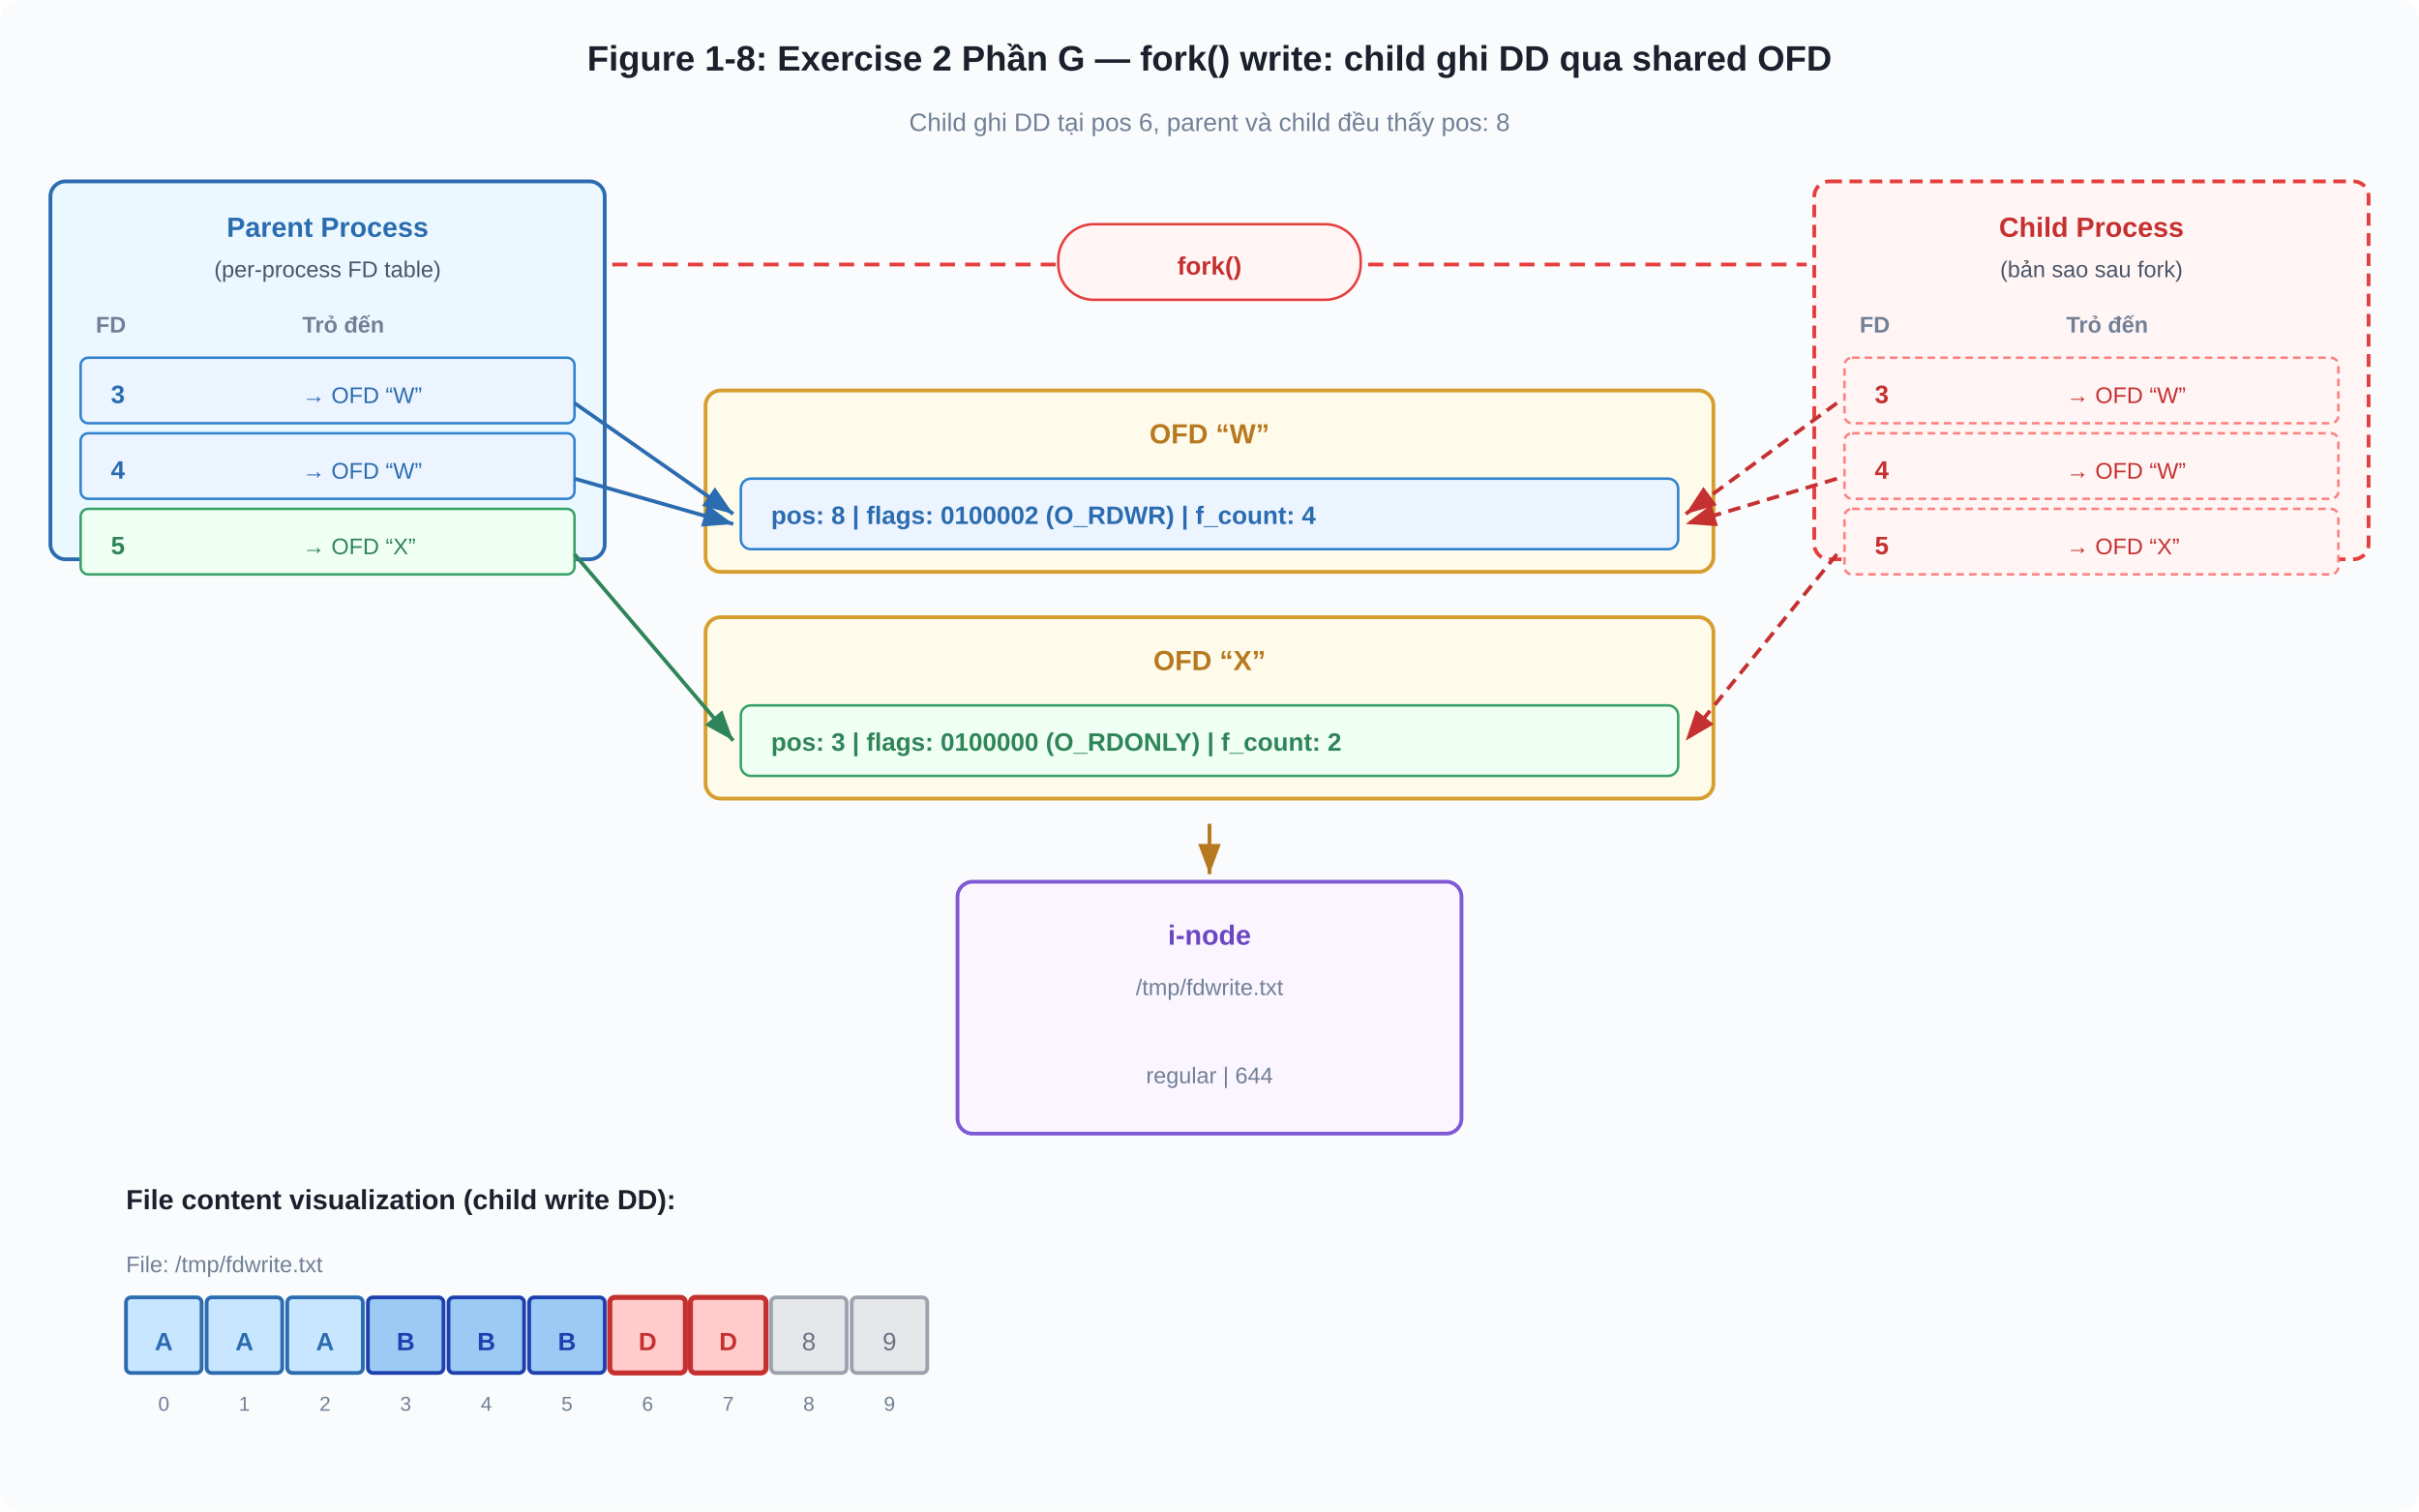
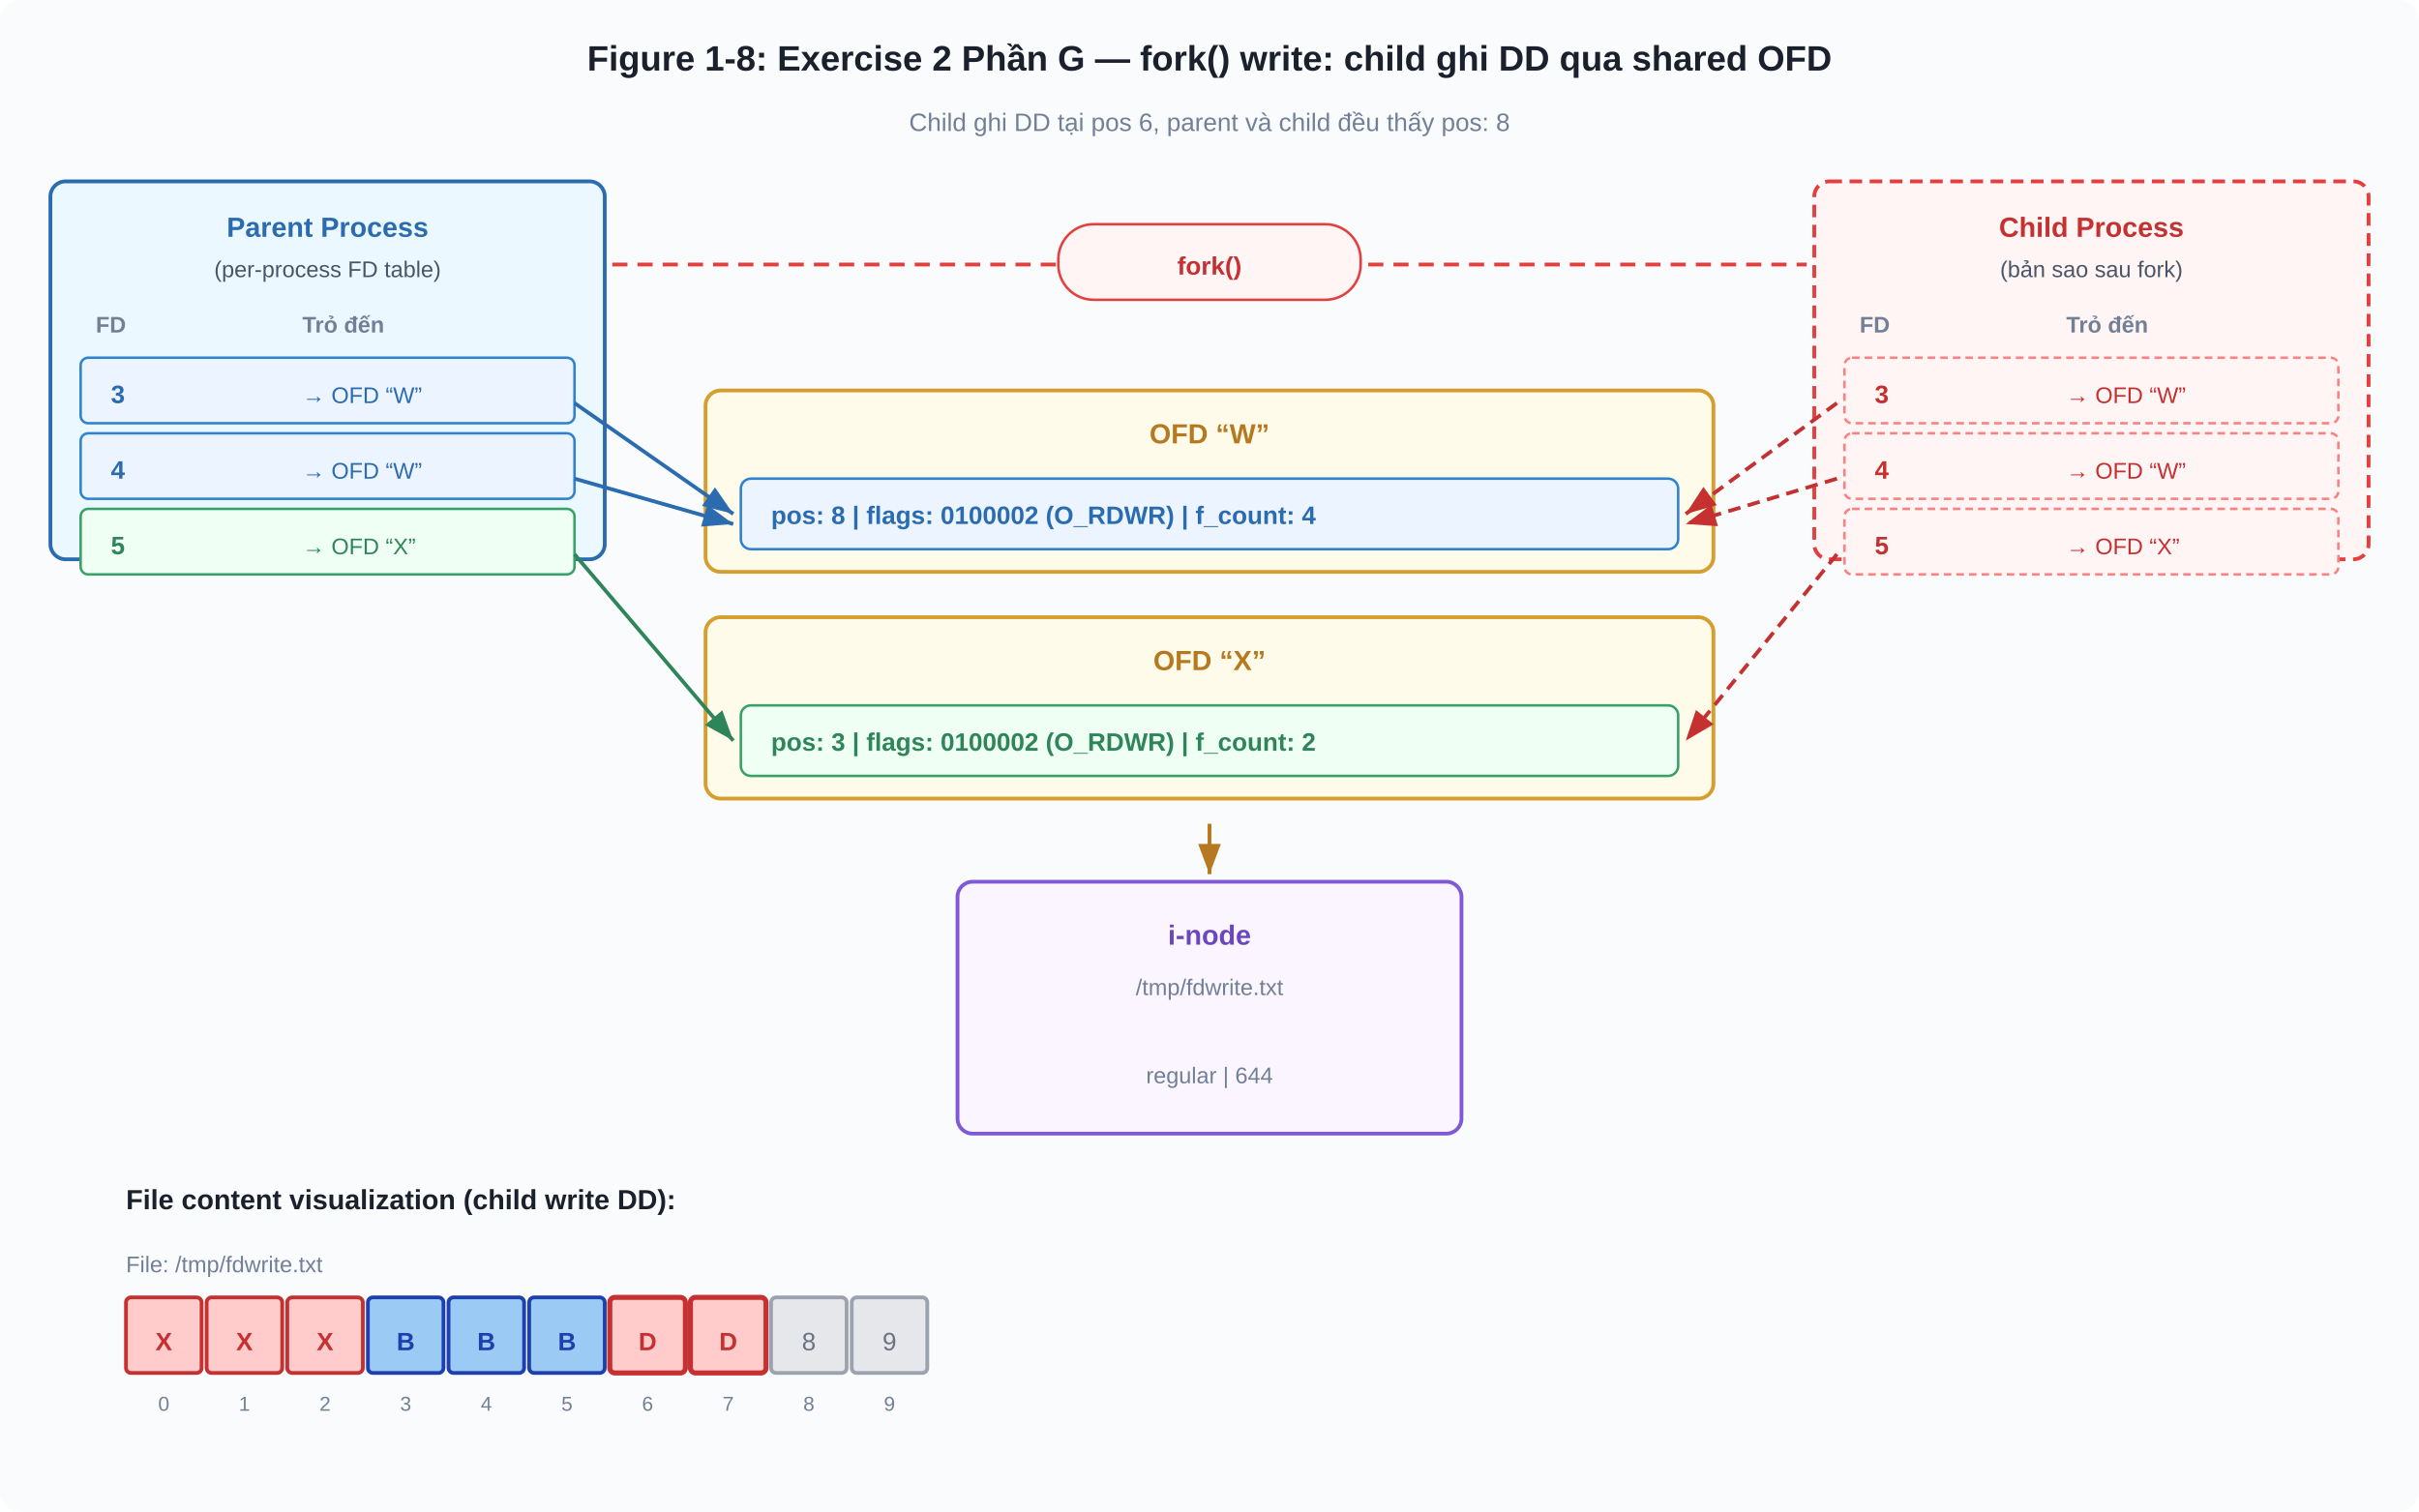
<svg xmlns="http://www.w3.org/2000/svg" viewBox="0 0 960 600" font-family="'Liberation Sans', 'DejaVu Sans', 'Noto Sans', Arial, Helvetica, sans-serif">
  <defs>
    <marker id="arr" markerWidth="8" markerHeight="6" refX="8" refY="3" orient="auto">
      <path d="M0,0 L8,3 L0,6 Z" fill="#4A5568" />
    </marker>
    <marker id="arr-b" markerWidth="8" markerHeight="6" refX="8" refY="3" orient="auto">
      <path d="M0,0 L8,3 L0,6 Z" fill="#2B6CB0" />
    </marker>
    <marker id="arr-g" markerWidth="8" markerHeight="6" refX="8" refY="3" orient="auto">
      <path d="M0,0 L8,3 L0,6 Z" fill="#2F855A" />
    </marker>
    <marker id="arr-o" markerWidth="8" markerHeight="6" refX="8" refY="3" orient="auto">
      <path d="M0,0 L8,3 L0,6 Z" fill="#B7791F" />
    </marker>
    <marker id="arr-r" markerWidth="8" markerHeight="6" refX="8" refY="3" orient="auto">
      <path d="M0,0 L8,3 L0,6 Z" fill="#C53030" />
    </marker>
  </defs>
  <rect width="960" height="600" fill="#FAFBFC" rx="8" />
  <text x="480" y="28" text-anchor="middle" font-size="14" font-weight="bold" fill="#1A202C">Figure 1-8: Exercise 2 Phần G — fork() write: child ghi DD qua shared OFD</text>
  <text x="480" y="52" text-anchor="middle" font-size="10" fill="#718096">Child ghi DD tại pos 6, parent và child đều thấy pos: 8</text>
  <rect x="20" y="72" width="220" height="150" fill="#EBF8FF" stroke="#2B6CB0" stroke-width="1.5" rx="6" />
  <text x="130" y="94" text-anchor="middle" font-size="11" font-weight="bold" fill="#2B6CB0">Parent Process</text>
  <text x="130" y="110" text-anchor="middle" font-size="9" fill="#4A5568">(per-process FD table)</text>
  <text x="38" y="132" font-size="9" font-weight="bold" fill="#718096">FD</text>
  <text x="120" y="132" font-size="9" font-weight="bold" fill="#718096">Trỏ đến</text>
  <rect x="32" y="142" width="196" height="26" fill="#EBF4FF" stroke="#3182CE" rx="3" />
  <text x="44" y="160" font-size="10" font-weight="bold" fill="#2B6CB0">3</text>
  <text x="120" y="160" font-size="9" fill="#2B6CB0">→ OFD “W”</text>
  <rect x="32" y="172" width="196" height="26" fill="#EBF4FF" stroke="#3182CE" rx="3" />
  <text x="44" y="190" font-size="10" font-weight="bold" fill="#2B6CB0">4</text>
  <text x="120" y="190" font-size="9" fill="#2B6CB0">→ OFD “W”</text>
  <rect x="32" y="202" width="196" height="26" fill="#F0FFF4" stroke="#38A169" rx="3" />
  <text x="44" y="220" font-size="10" font-weight="bold" fill="#2F855A">5</text>
  <text x="120" y="220" font-size="9" fill="#2F855A">→ OFD “X”</text>
  <rect x="720" y="72" width="220" height="150" fill="#FFF5F5" stroke="#E53E3E" stroke-width="1.5" rx="6" stroke-dasharray="5,3" />
  <text x="830" y="94" text-anchor="middle" font-size="11" font-weight="bold" fill="#C53030">Child Process</text>
  <text x="830" y="110" text-anchor="middle" font-size="9" fill="#4A5568">(bản sao sau fork)</text>
  <text x="738" y="132" font-size="9" font-weight="bold" fill="#718096">FD</text>
  <text x="820" y="132" font-size="9" font-weight="bold" fill="#718096">Trỏ đến</text>
  <rect x="732" y="142" width="196" height="26" fill="#FFF5F5" stroke="#FC8181" rx="3" stroke-dasharray="3,2" />
  <text x="744" y="160" font-size="10" font-weight="bold" fill="#C53030">3</text>
  <text x="820" y="160" font-size="9" fill="#C53030">→ OFD “W”</text>
  <rect x="732" y="172" width="196" height="26" fill="#FFF5F5" stroke="#FC8181" rx="3" stroke-dasharray="3,2" />
  <text x="744" y="190" font-size="10" font-weight="bold" fill="#C53030">4</text>
  <text x="820" y="190" font-size="9" fill="#C53030">→ OFD “W”</text>
  <rect x="732" y="202" width="196" height="26" fill="#FFF5F5" stroke="#FC8181" rx="3" stroke-dasharray="3,2" />
  <text x="744" y="220" font-size="10" font-weight="bold" fill="#C53030">5</text>
  <text x="820" y="220" font-size="9" fill="#C53030">→ OFD “X”</text>
  <line x1="243" y1="105" x2="717" y2="105" stroke="#E53E3E" stroke-width="1.5" stroke-dasharray="6,4" />
  <rect x="420" y="89" width="120" height="30" fill="#FFF5F5" stroke="#E53E3E" rx="14" />
  <text x="480" y="109" text-anchor="middle" font-size="10" font-weight="bold" fill="#C53030">fork()</text>
  <rect x="280" y="155" width="400" height="72" fill="#FFFBEB" stroke="#D69E2E" stroke-width="1.5" rx="6" />
  <text x="480" y="176" text-anchor="middle" font-size="11" font-weight="bold" fill="#B7791F">OFD “W”</text>
  <rect x="294" y="190" width="372" height="28" fill="#EBF4FF" stroke="#3182CE" rx="4" />
  <text x="306" y="208" font-size="10" font-weight="bold" fill="#2B6CB0">pos: 8  |  flags: 0100002 (O_RDWR)  |  f_count: 4</text>
  <rect x="280" y="245" width="400" height="72" fill="#FFFBEB" stroke="#D69E2E" stroke-width="1.5" rx="6" />
  <text x="480" y="266" text-anchor="middle" font-size="11" font-weight="bold" fill="#B7791F">OFD “X”</text>
  <rect x="294" y="280" width="372" height="28" fill="#F0FFF4" stroke="#38A169" rx="4" />
-   <text x="306" y="298" font-size="10" font-weight="bold" fill="#2F855A">pos: 3  |  flags: 0100000 (O_RDONLY)  |  f_count: 2</text>
+   <text x="306" y="298" font-size="10" font-weight="bold" fill="#2F855A">pos: 3  |  flags: 0100002 (O_RDWR)  |  f_count: 2</text>
  <rect x="380" y="350" width="200" height="100" fill="#FAF5FF" stroke="#805AD5" stroke-width="1.5" rx="6" />
  <text x="480" y="375" text-anchor="middle" font-size="11" font-weight="bold" fill="#6B46C1">i-node</text>
  <text x="480" y="395" text-anchor="middle" font-size="9" fill="#718096">/tmp/fdwrite.txt</text>
  <text x="480" y="430" text-anchor="middle" font-size="9" fill="#718096">regular | 644</text>
  <line x1="228" y1="160" x2="291" y2="204" stroke="#2B6CB0" stroke-width="1.5" marker-end="url(#arr-b)" />
  <line x1="228" y1="190" x2="291" y2="208" stroke="#2B6CB0" stroke-width="1.5" marker-end="url(#arr-b)" />
  <line x1="228" y1="220" x2="291" y2="294" stroke="#2F855A" stroke-width="1.5" marker-end="url(#arr-g)" />
  <line x1="729" y1="160" x2="669" y2="204" stroke="#C53030" stroke-width="1.5" stroke-dasharray="5,3" marker-end="url(#arr-r)" />
  <line x1="729" y1="190" x2="669" y2="208" stroke="#C53030" stroke-width="1.5" stroke-dasharray="5,3" marker-end="url(#arr-r)" />
  <line x1="729" y1="220" x2="669" y2="294" stroke="#C53030" stroke-width="1.5" stroke-dasharray="5,3" marker-end="url(#arr-r)" />
  <line x1="480" y1="327" x2="480" y2="347" stroke="#B7791F" stroke-width="1.5" marker-end="url(#arr-o)" />
  <text x="50" y="480" font-size="11" font-weight="bold" fill="#1A202C">File content visualization (child write DD):</text>
  <text x="50" y="505" font-size="9" fill="#718096">File: /tmp/fdwrite.txt</text>
  <g id="char-boxes">
-     <rect x="50" y="515" width="30" height="30" fill="#C8E6FF" stroke="#2B6CB0" stroke-width="1.5" rx="2" />
-     <text x="65" y="536" text-anchor="middle" font-size="10" font-weight="bold" fill="#2B6CB0">A</text>
-     <rect x="82" y="515" width="30" height="30" fill="#C8E6FF" stroke="#2B6CB0" stroke-width="1.5" rx="2" />
-     <text x="97" y="536" text-anchor="middle" font-size="10" font-weight="bold" fill="#2B6CB0">A</text>
-     <rect x="114" y="515" width="30" height="30" fill="#C8E6FF" stroke="#2B6CB0" stroke-width="1.5" rx="2" />
-     <text x="129" y="536" text-anchor="middle" font-size="10" font-weight="bold" fill="#2B6CB0">A</text>
+     <rect x="50" y="515" width="30" height="30" fill="#FFCCCB" stroke="#C53030" stroke-width="1.5" rx="2" />
+     <text x="65" y="536" text-anchor="middle" font-size="10" font-weight="bold" fill="#C53030">X</text>
+     <rect x="82" y="515" width="30" height="30" fill="#FFCCCB" stroke="#C53030" stroke-width="1.5" rx="2" />
+     <text x="97" y="536" text-anchor="middle" font-size="10" font-weight="bold" fill="#C53030">X</text>
+     <rect x="114" y="515" width="30" height="30" fill="#FFCCCB" stroke="#C53030" stroke-width="1.5" rx="2" />
+     <text x="129" y="536" text-anchor="middle" font-size="10" font-weight="bold" fill="#C53030">X</text>
    <rect x="146" y="515" width="30" height="30" fill="#9BCAF5" stroke="#1E40AF" stroke-width="1.5" rx="2" />
    <text x="161" y="536" text-anchor="middle" font-size="10" font-weight="bold" fill="#1E40AF">B</text>
    <rect x="178" y="515" width="30" height="30" fill="#9BCAF5" stroke="#1E40AF" stroke-width="1.5" rx="2" />
    <text x="193" y="536" text-anchor="middle" font-size="10" font-weight="bold" fill="#1E40AF">B</text>
    <rect x="210" y="515" width="30" height="30" fill="#9BCAF5" stroke="#1E40AF" stroke-width="1.5" rx="2" />
    <text x="225" y="536" text-anchor="middle" font-size="10" font-weight="bold" fill="#1E40AF">B</text>
    <rect x="242" y="515" width="30" height="30" fill="#FFCCCB" stroke="#C53030" stroke-width="2" rx="2" />
    <text x="257" y="536" text-anchor="middle" font-size="10" font-weight="bold" fill="#C53030">D</text>
    <rect x="274" y="515" width="30" height="30" fill="#FFCCCB" stroke="#C53030" stroke-width="2" rx="2" />
    <text x="289" y="536" text-anchor="middle" font-size="10" font-weight="bold" fill="#C53030">D</text>
    <rect x="306" y="515" width="30" height="30" fill="#E5E7EB" stroke="#9CA3AF" stroke-width="1.5" rx="2" />
    <text x="321" y="536" text-anchor="middle" font-size="10" fill="#6B7280">8</text>
    <rect x="338" y="515" width="30" height="30" fill="#E5E7EB" stroke="#9CA3AF" stroke-width="1.5" rx="2" />
    <text x="353" y="536" text-anchor="middle" font-size="10" fill="#6B7280">9</text>
  </g>
  <text x="65" y="560" text-anchor="middle" font-size="8" fill="#718096">0</text>
  <text x="97" y="560" text-anchor="middle" font-size="8" fill="#718096">1</text>
  <text x="129" y="560" text-anchor="middle" font-size="8" fill="#718096">2</text>
  <text x="161" y="560" text-anchor="middle" font-size="8" fill="#718096">3</text>
  <text x="193" y="560" text-anchor="middle" font-size="8" fill="#718096">4</text>
  <text x="225" y="560" text-anchor="middle" font-size="8" fill="#718096">5</text>
  <text x="257" y="560" text-anchor="middle" font-size="8" fill="#718096">6</text>
  <text x="289" y="560" text-anchor="middle" font-size="8" fill="#718096">7</text>
  <text x="321" y="560" text-anchor="middle" font-size="8" fill="#718096">8</text>
  <text x="353" y="560" text-anchor="middle" font-size="8" fill="#718096">9</text>
</svg>
